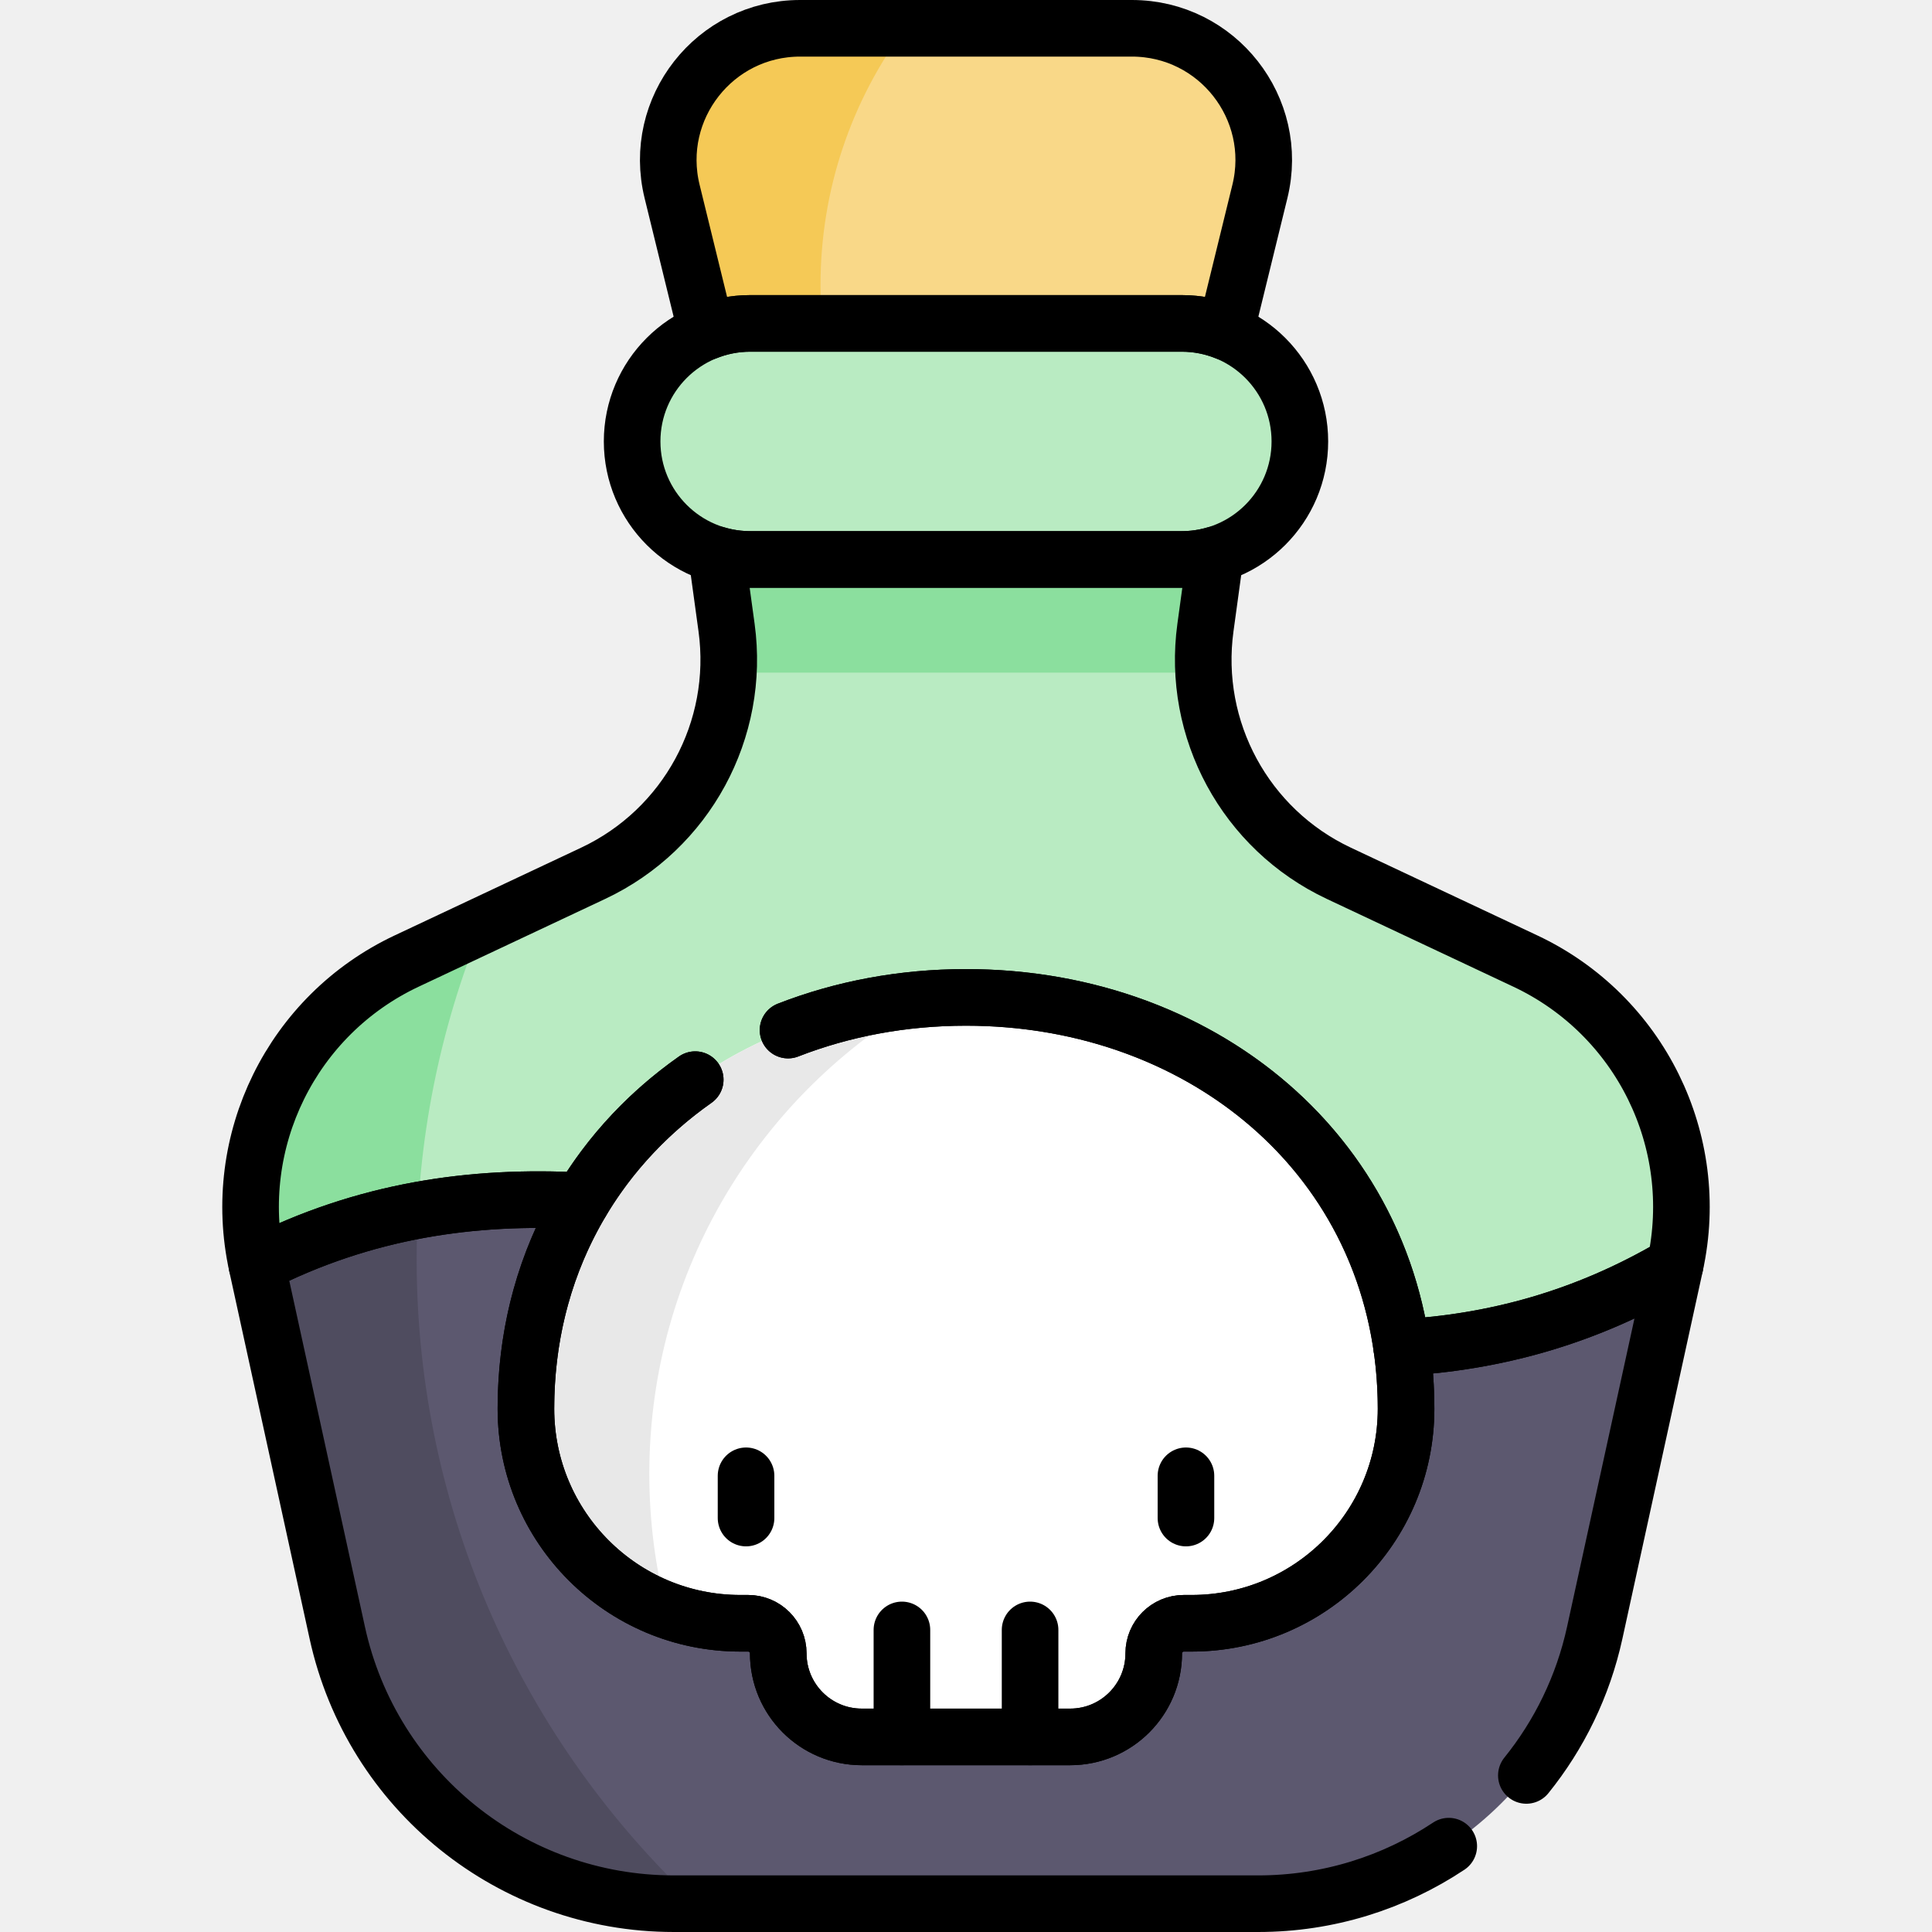
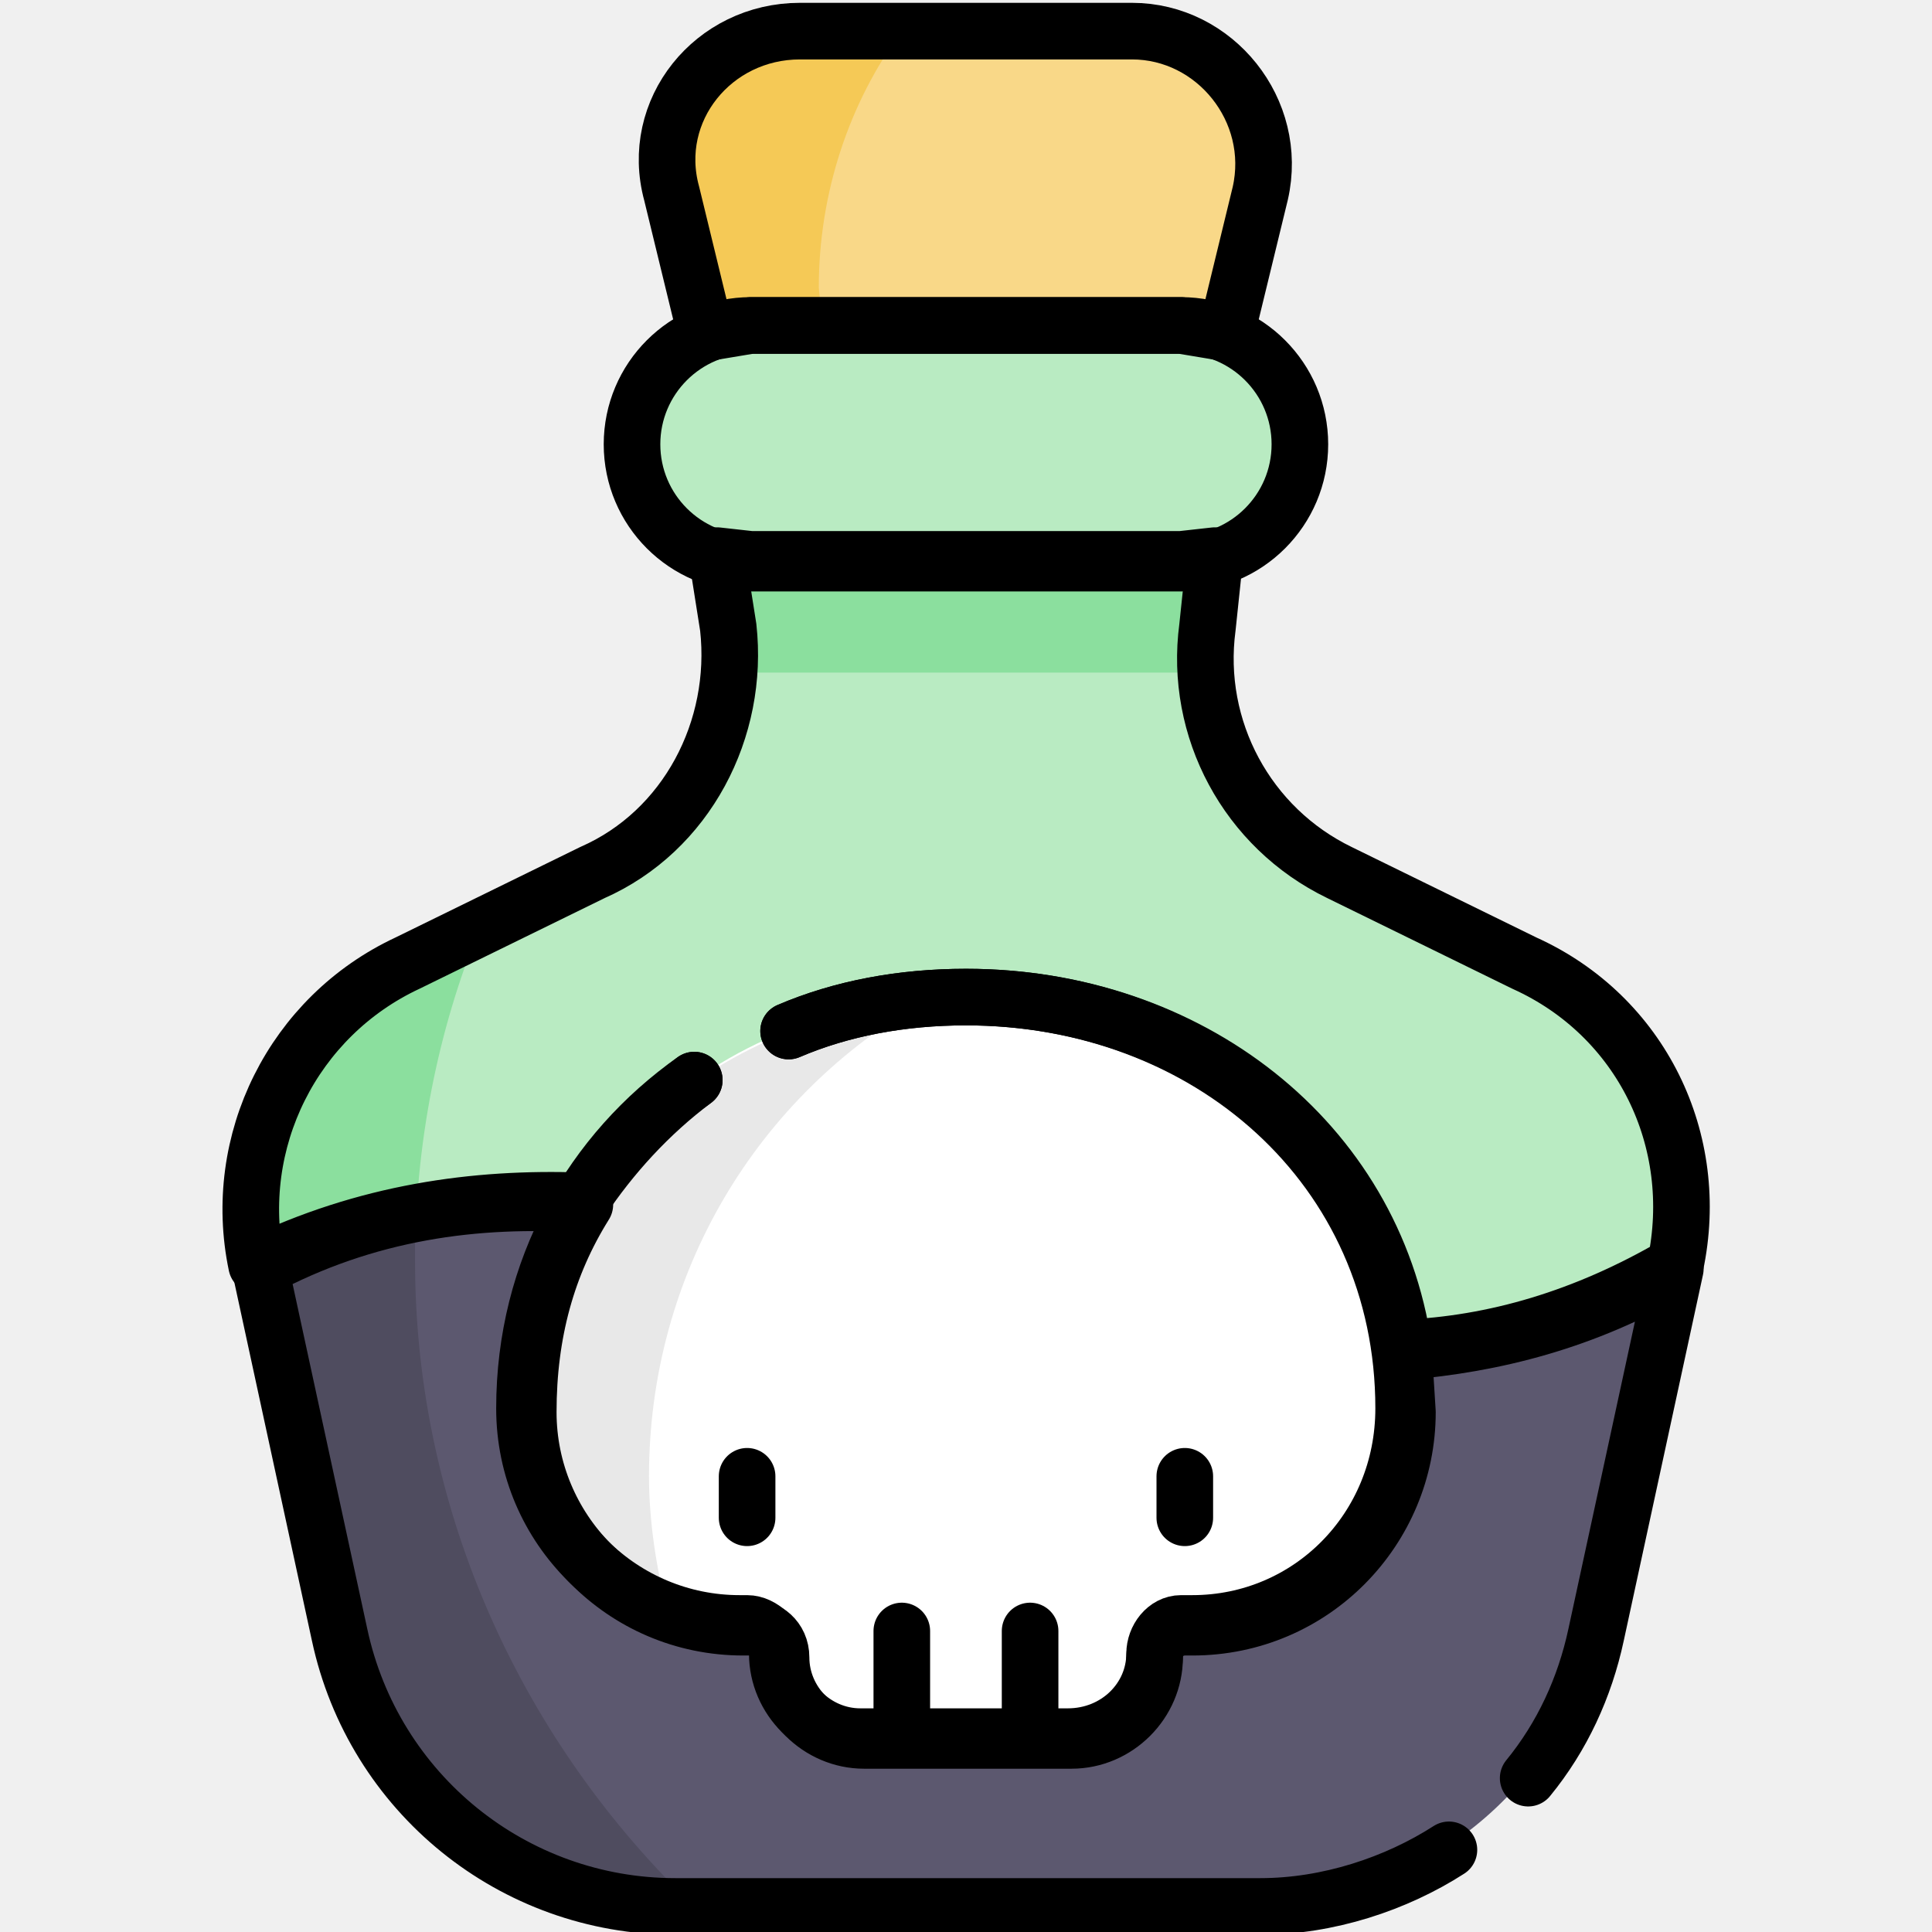
- <svg xmlns="http://www.w3.org/2000/svg" version="1.1" id="svg6159" xml:space="preserve" width="682.667" height="682.667" viewBox="0 0 682.667 682.667">
-   <defs id="defs6163">
-     <clipPath clipPathUnits="userSpaceOnUse" id="clipPath6173">
-       <path d="M 0,512 H 512 V 0 H 0 Z" id="path6171" />
+ <svg xmlns="http://www.w3.org/2000/svg" xml:space="preserve" width="682.7" height="682.7">
+   <defs>
+     <clipPath id="a" clipPathUnits="userSpaceOnUse">
+       <path d="M0 512h512V0H0Z" />
    </clipPath>
  </defs>
-   <g id="g6165" transform="matrix(1.333333,0,0,-1.333333,0,682.6667)">
-     <g id="g6167">
-       <g id="g6169" clip-path="url(#clipPath6173)">
-         <g id="g6175" transform="translate(299.9648,504.5)">
-           <path d="m 0,0 h -87.93 c -22.652,0 -39.311,-21.233 -33.921,-43.235 l 10.983,-44.83 H 22.938 l 10.983,44.83 C 39.312,-21.233 22.653,0 0,0" style="fill:#f9d888;fill-opacity:1;fill-rule:nonzero;stroke:none" id="path6177" />
-         </g>
-         <g id="g6179" transform="translate(68.0742,176.7588)">
-           <path d="m 0,0 c -7.17,32.824 9.293,66.245 39.7,80.555 l 49.429,23.258 c 24.745,11.649 39.063,38.022 35.343,65.123 l -3.864,28.162 h 134.635 l -3.863,-28.162 c -3.721,-27.101 10.598,-53.474 35.343,-65.123 L 336.151,80.555 C 366.559,66.245 383.021,32.824 375.852,0 L 311.047,-96.705 H 71.303 Z" style="fill:#b9ebc2;fill-opacity:1;fill-rule:nonzero;stroke:none" id="path6181" />
-         </g>
-         <g id="g6183" transform="translate(110.4141,178.3613)">
-           <path d="M 0,0 C 0,31.251 6.143,61.063 17.262,88.316 L -2.64,78.952 C -33.047,64.643 -49.51,31.222 -42.34,-1.603 l 55.079,-74.7 C 4.49,-52.387 0,-26.719 0,0" style="fill:#8bdf9e;fill-opacity:1;fill-rule:nonzero;stroke:none" id="path6185" />
-         </g>
-         <g id="g6187" transform="translate(443.9258,176.7588)">
-           <path d="m 0,0 -21.307,-97.462 c -9.161,-41.915 -46.273,-71.797 -89.179,-71.797 h -154.879 c -42.906,0 -80.019,29.882 -89.18,71.797 L -375.852,0 C -251.491,63.414 -123.824,-73.142 0,0" style="fill:#5c586f;fill-opacity:1;fill-rule:nonzero;stroke:none" id="path6189" />
-         </g>
-         <g id="g6191" transform="translate(256,247.6797)">
-           <path d="m 0,0 v 0 c -64.409,0 -116.623,-44.621 -116.623,-109.03 0,-31.389 25.445,-56.833 56.833,-56.833 h 2.063 c 4.404,0 7.973,-3.571 7.973,-7.973 v -10e-4 c 0,-12.228 9.914,-22.142 22.143,-22.142 h 3.129 l 7.5,3.169 7.5,-3.169 H 9.482 l 7.5,3.352 7.5,-3.352 h 3.129 c 12.23,0 22.143,9.914 22.143,22.142 v 10e-4 c 0,4.402 3.569,7.973 7.973,7.973 h 2.063 c 31.388,0 56.833,25.444 56.833,56.833 C 116.623,-44.621 64.409,0 0,0" style="fill:#ffffff;fill-opacity:1;fill-rule:nonzero;stroke:none" id="path6193" />
-         </g>
-         <g id="g6195" transform="translate(198.7979,333.7412)">
-           <path d="m 0,0 h 114.404 c 1.944,0 3.862,0.102 5.759,0.279 -0.194,3.849 -0.045,7.752 0.493,11.674 l 3.864,28.162 H -10.115 L -6.252,11.953 C -5.714,8.031 -5.564,4.128 -5.759,0.279 -3.861,0.102 -1.942,0 0,0" style="fill:#8bdf9e;fill-opacity:1;fill-rule:nonzero;stroke:none" id="path6197" />
-         </g>
-         <g id="g6199" transform="translate(217.4463,436.4316)">
-           <path d="m 0,0 c 0,25.492 8.329,49.036 22.409,68.068 h -27.82 c -22.652,0 -39.312,-21.233 -33.921,-43.235 l 10.982,-44.83 H 1.742 C 0.599,-13.503 0,-6.822 0,0" style="fill:#f5c956;fill-opacity:1;fill-rule:nonzero;stroke:none" id="path6201" />
-         </g>
-         <g id="g6203" transform="translate(313.2021,426.2939)">
-           <path d="m 0,0 h -114.404 c -17.274,0 -31.277,-14.003 -31.277,-31.276 0,-17.274 14.003,-31.277 31.277,-31.277 H 0 c 17.273,0 31.276,14.003 31.276,31.277 C 31.276,-14.003 17.273,0 0,0" style="fill:#b9ebc2;fill-opacity:1;fill-rule:nonzero;stroke:none" id="path6205" />
-         </g>
-         <g id="g6207" transform="translate(110.4141,178.3613)">
-           <path d="M 0,0 C 0,4.329 0.126,8.627 0.358,12.897 -13.91,10.261 -28.146,5.635 -42.34,-1.603 l 21.307,-97.461 c 9.161,-41.915 46.273,-71.797 89.179,-71.797 h 6.018 C 28.53,-128.169 0,-67.421 0,0" style="fill:#4f4c5f;fill-opacity:1;fill-rule:nonzero;stroke:none" id="path6209" />
-         </g>
-         <g id="g6211" transform="translate(172.0762,121.4346)">
-           <path d="M 0,0 C 0,53.865 29.408,100.858 73.044,125.809 13.737,121.09 -32.699,77.954 -32.699,17.215 c 0,-24.505 15.51,-45.387 37.248,-53.367 C 1.579,-24.597 0,-12.482 0,0" style="fill:#e8e8e8;fill-opacity:1;fill-rule:nonzero;stroke:none" id="path6213" />
-         </g>
-         <g id="g6215" transform="translate(239.0176,51.7012)">
-           <path d="M 0,0 V 28.353" style="fill:none;stroke:#000000;stroke-width:15;stroke-linecap:round;stroke-linejoin:round;stroke-miterlimit:10;stroke-dasharray:none;stroke-opacity:1" id="path6217" />
-         </g>
-         <g id="g6219" transform="translate(272.9824,51.7012)">
-           <path d="M 0,0 V 28.353" style="fill:none;stroke:#000000;stroke-width:15;stroke-linecap:round;stroke-linejoin:round;stroke-miterlimit:10;stroke-dasharray:none;stroke-opacity:1" id="path6221" />
-         </g>
-         <g id="g6223" transform="translate(197.71,120.8994)">
-           <path d="M 0,0 V -11.2" style="fill:none;stroke:#000000;stroke-width:15;stroke-linecap:round;stroke-linejoin:round;stroke-miterlimit:10;stroke-dasharray:none;stroke-opacity:1" id="path6225" />
-         </g>
-         <g id="g6227" transform="translate(314.29,120.8994)">
-           <path d="M 0,0 V -11.2" style="fill:none;stroke:#000000;stroke-width:15;stroke-linecap:round;stroke-linejoin:round;stroke-miterlimit:10;stroke-dasharray:none;stroke-opacity:1" id="path6229" />
-         </g>
-         <g id="g6231" transform="translate(187.2256,424.0742)">
-           <path d="m 0,0 c 3.58,1.427 7.482,2.22 11.572,2.22 h 114.405 c 4.089,0 7.991,-0.793 11.572,-2.22 l 9.111,37.19 c 5.391,22.003 -11.268,43.236 -33.921,43.236 H 24.81 C 2.156,80.426 -14.502,59.193 -9.112,37.19 Z" style="fill:none;stroke:#000000;stroke-width:15;stroke-linecap:round;stroke-linejoin:round;stroke-miterlimit:10;stroke-dasharray:none;stroke-opacity:1" id="path6233" />
-         </g>
-         <g id="g6235" transform="translate(313.2021,426.2939)">
-           <path d="m 0,0 h -114.404 c -17.274,0 -31.277,-14.003 -31.277,-31.276 0,-17.274 14.003,-31.277 31.277,-31.277 H 0 c 17.273,0 31.276,14.003 31.276,31.277 C 31.276,-14.003 17.273,0 0,0 Z" style="fill:none;stroke:#000000;stroke-width:15;stroke-linecap:round;stroke-linejoin:round;stroke-miterlimit:10;stroke-dasharray:none;stroke-opacity:1" id="path6237" />
-         </g>
-         <g id="g6239" transform="translate(404.5,41.4932)">
-           <path d="m 0,0 c 8.678,10.754 15.011,23.583 18.119,37.804 l 21.307,97.462 c -24.025,-14.191 -48.194,-20.486 -72.455,-21.88 0.753,-5.253 1.151,-10.666 1.151,-16.23 0,-31.387 -25.444,-56.833 -56.833,-56.833 h -2.062 c -4.404,0 -7.974,-3.57 -7.974,-7.972 0,-12.229 -9.913,-22.143 -22.142,-22.143 h -55.223 c -12.229,0 -22.142,9.914 -22.142,22.143 0,4.402 -3.569,7.972 -7.973,7.972 h -2.063 c -31.388,0 -56.833,25.446 -56.833,56.833 0,20.69 5.394,39.332 14.844,55.115 -28.833,1.573 -57.577,-2.437 -86.148,-17.005 l 21.307,-97.462 c 9.162,-41.915 46.274,-71.797 89.181,-71.797 h 154.878 c 18.504,0 35.923,5.568 50.495,15.251" style="fill:none;stroke:#000000;stroke-width:15;stroke-linecap:round;stroke-linejoin:round;stroke-miterlimit:10;stroke-dasharray:none;stroke-opacity:1" id="path6241" />
-         </g>
-         <g id="g6243" transform="translate(208.8457,239.0156)">
-           <path d="m 0,0 c 14.419,5.623 30.368,8.664 47.154,8.664 58.845,0 107.501,-37.249 115.471,-92.801 24.262,1.395 48.431,7.69 72.455,21.88 7.17,32.824 -9.293,66.245 -39.7,80.555 l -49.429,23.258 c -24.745,11.649 -39.064,38.022 -35.343,65.123 l 2.654,19.341 c -2.824,-0.838 -5.811,-1.294 -8.906,-1.294 H -10.048 c -3.095,0 -6.082,0.456 -8.905,1.294 L -16.3,106.679 C -12.579,79.578 -26.897,53.205 -51.643,41.556 l -49.428,-23.258 c -30.408,-14.31 -46.87,-47.731 -39.701,-80.555 28.57,14.569 57.314,18.578 86.147,17.006 7.604,12.703 17.846,23.544 30.021,32.108" style="fill:none;stroke:#000000;stroke-width:15;stroke-linecap:round;stroke-linejoin:round;stroke-miterlimit:10;stroke-dasharray:none;stroke-opacity:1" id="path6245" />
-         </g>
-         <g id="g6247" transform="translate(184.2383,225.8848)">
-           <path d="m 0,0 c -27.306,-19.199 -44.861,-49.891 -44.861,-87.235 0,-31.388 25.445,-56.833 56.833,-56.833 h 2.063 c 4.403,0 7.973,-3.571 7.973,-7.973 0,-12.229 9.913,-22.143 22.141,-22.143 h 55.224 c 12.229,0 22.142,9.914 22.142,22.143 0,4.402 3.57,7.973 7.973,7.973 h 2.063 c 31.388,0 56.833,25.445 56.833,56.833 0,64.409 -52.213,109.03 -116.622,109.03 -16.786,0 -32.741,-3.037 -47.161,-8.658" style="fill:none;stroke:#000000;stroke-width:15;stroke-linecap:round;stroke-linejoin:round;stroke-miterlimit:10;stroke-dasharray:none;stroke-opacity:1" id="path6249" />
-         </g>
-       </g>
-     </g>
+   <g clip-path="url(#a)" transform="matrix(1.333333 0 0 -1.333333 0 683)">
+     <path d="M0 0h-88c-23 0-39-21-34-43l11-45H23l11 45C39-21 23 0 0 0" style="fill:#f9d888;fill-opacity:1;fill-rule:nonzero;stroke:none" transform="translate(300 505)" />
+     <path d="M0 0c-7 33 9 66 40 81l49 23c25 11 39 38 35 65l-3 28h134l-4-28c-3-27 11-54 36-65l49-23c31-15 47-48 40-81l-65-97H71Z" style="fill:#b9ebc2;fill-opacity:1;fill-rule:nonzero;stroke:none" transform="translate(68 177)" />
+     <path d="M0 0c0 31 6 61 17 88l-20-9A72 72 0 0 1-42-2l55-74C4-52 0-27 0 0" style="fill:#8bdf9e;fill-opacity:1;fill-rule:nonzero;stroke:none" transform="translate(110 178)" />
+     <path d="m0 0-21-97c-9-42-47-72-89-72h-155c-43 0-80 30-90 72l-21 97C-251 63-124-73 0 0" style="fill:#5c586f;fill-opacity:1;fill-rule:nonzero;stroke:none" transform="translate(444 177)" />
+     <path d="M0 0c-64 0-117-45-117-109 0-31 26-57 57-57h2c5 0 8-3 8-8 0-12 10-22 22-22h4l7 3 8-3H9l8 3 7-3h4c12 0 22 10 22 22 0 5 3 8 8 8h2c31 0 57 26 57 57C117-45 64 0 0 0" style="fill:#fff;fill-opacity:1;fill-rule:nonzero;stroke:none" transform="translate(256 248)" />
+     <path d="M0 0h120l1 12 4 28H-10l4-28V0h6" style="fill:#8bdf9e;fill-opacity:1;fill-rule:nonzero;stroke:none" transform="translate(199 334)" />
+     <path d="M0 0c0 25 8 49 22 68H-5c-23 0-40-21-34-43l11-45H2L0 0" style="fill:#f5c956;fill-opacity:1;fill-rule:nonzero;stroke:none" transform="translate(217 436)" />
+     <path d="M0 0h-114a31 31 0 1 1 0-63H0A31 31 0 0 1 0 0" style="fill:#b9ebc2;fill-opacity:1;fill-rule:nonzero;stroke:none" transform="translate(313 426)" />
+     <path d="M0 0v13c-14-3-28-7-42-15l21-97c9-42 46-72 89-72h6C29-128 0-67 0 0" style="fill:#4f4c5f;fill-opacity:1;fill-rule:nonzero;stroke:none" transform="translate(110 178)" />
+     <path d="M0 0c0 54 29 101 73 126C14 121-33 78-33 17c0-24 16-45 38-53C2-25 0-12 0 0" style="fill:#e8e8e8;fill-opacity:1;fill-rule:nonzero;stroke:none" transform="translate(172 121)" />
+     <path d="M0 0v28" style="fill:none;stroke:#000;stroke-width:15;stroke-linecap:round;stroke-linejoin:round;stroke-miterlimit:10;stroke-dasharray:none;stroke-opacity:1" transform="translate(239 52)" />
+     <path d="M0 0v28" style="fill:none;stroke:#000;stroke-width:15;stroke-linecap:round;stroke-linejoin:round;stroke-miterlimit:10;stroke-dasharray:none;stroke-opacity:1" transform="translate(273 52)" />
+     <path d="M0 0v-11" style="fill:none;stroke:#000;stroke-width:15;stroke-linecap:round;stroke-linejoin:round;stroke-miterlimit:10;stroke-dasharray:none;stroke-opacity:1" transform="translate(198 121)" />
+     <path d="M0 0v-11" style="fill:none;stroke:#000;stroke-width:15;stroke-linecap:round;stroke-linejoin:round;stroke-miterlimit:10;stroke-dasharray:none;stroke-opacity:1" transform="translate(314 121)" />
+     <path d="m0 0 12 2h114l12-2 9 37c5 22-12 43-34 43H25C2 80-15 59-9 37Z" style="fill:none;stroke:#000;stroke-width:15;stroke-linecap:round;stroke-linejoin:round;stroke-miterlimit:10;stroke-dasharray:none;stroke-opacity:1" transform="translate(187 424)" />
+     <path d="M0 0h-114a31 31 0 1 1 0-63H0A31 31 0 0 1 0 0Z" style="fill:none;stroke:#000;stroke-width:15;stroke-linecap:round;stroke-linejoin:round;stroke-miterlimit:10;stroke-dasharray:none;stroke-opacity:1" transform="translate(313 426)" />
+     <path d="M0 0c9 11 15 24 18 38l21 97c-24-14-48-20-72-22l1-16c0-31-25-57-57-57h-2c-4 0-8-3-8-8 0-12-10-22-22-22h-55c-12 0-22 10-22 22 0 5-4 8-8 8h-2c-32 0-57 26-57 57 0 21 5 39 15 55-29 2-58-2-86-17l21-97c9-42 46-72 89-72h155c18 0 36 6 50 15" style="fill:none;stroke:#000;stroke-width:15;stroke-linecap:round;stroke-linejoin:round;stroke-miterlimit:10;stroke-dasharray:none;stroke-opacity:1" transform="translate(405 41)" />
+     <path d="M0 0c14 6 30 9 47 9 59 0 108-38 116-93 24 1 48 8 72 22 7 33-9 66-40 80l-49 24a63 63 0 0 0-35 65l2 19-9-1H-10l-9 1 3-19c3-27-11-54-36-65l-49-24a72 72 0 0 1-40-80c29 14 58 18 86 17 8 12 18 23 30 32" style="fill:none;stroke:#000;stroke-width:15;stroke-linecap:round;stroke-linejoin:round;stroke-miterlimit:10;stroke-dasharray:none;stroke-opacity:1" transform="translate(209 239)" />
+     <path d="M0 0c-27-19-45-50-45-87 0-32 26-57 57-57h2c4 0 8-4 8-8 0-12 10-22 22-22h55c13 0 23 10 23 22 0 4 3 8 7 8h3c31 0 56 25 56 57 0 64-52 109-116 109-17 0-33-3-47-9" style="fill:none;stroke:#000;stroke-width:15;stroke-linecap:round;stroke-linejoin:round;stroke-miterlimit:10;stroke-dasharray:none;stroke-opacity:1" transform="translate(184 226)" />
  </g>
</svg>
